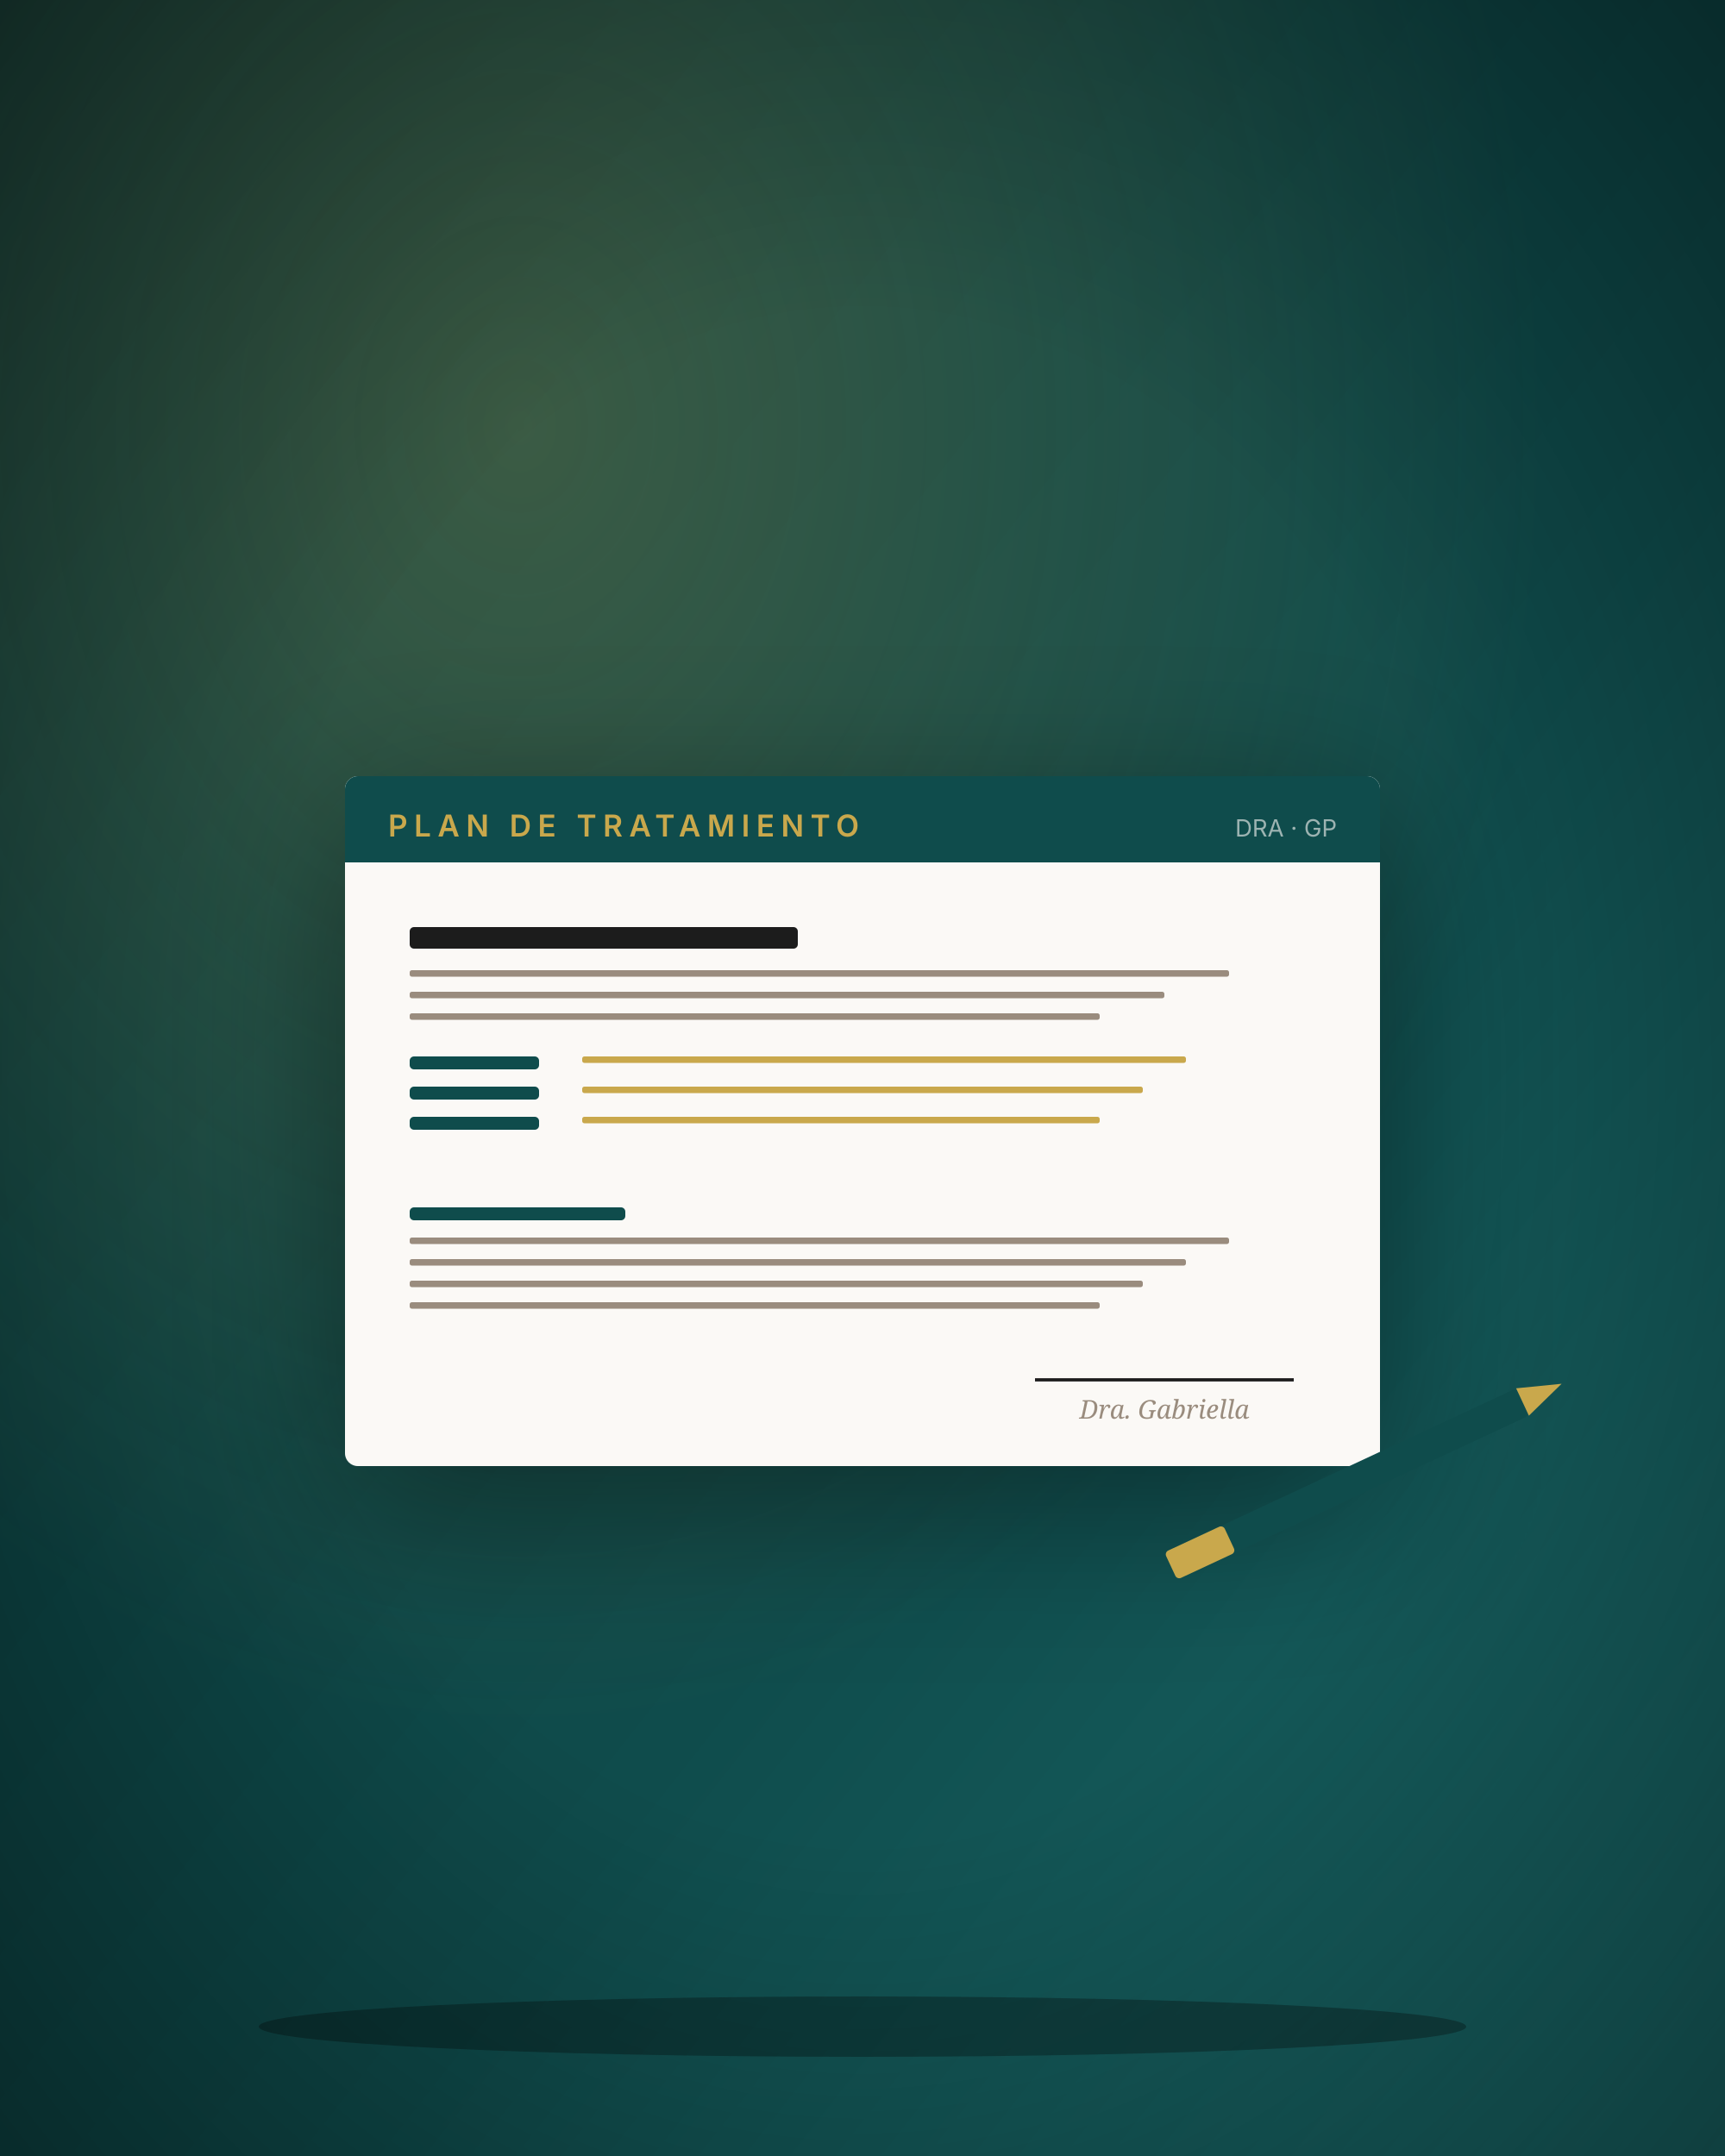
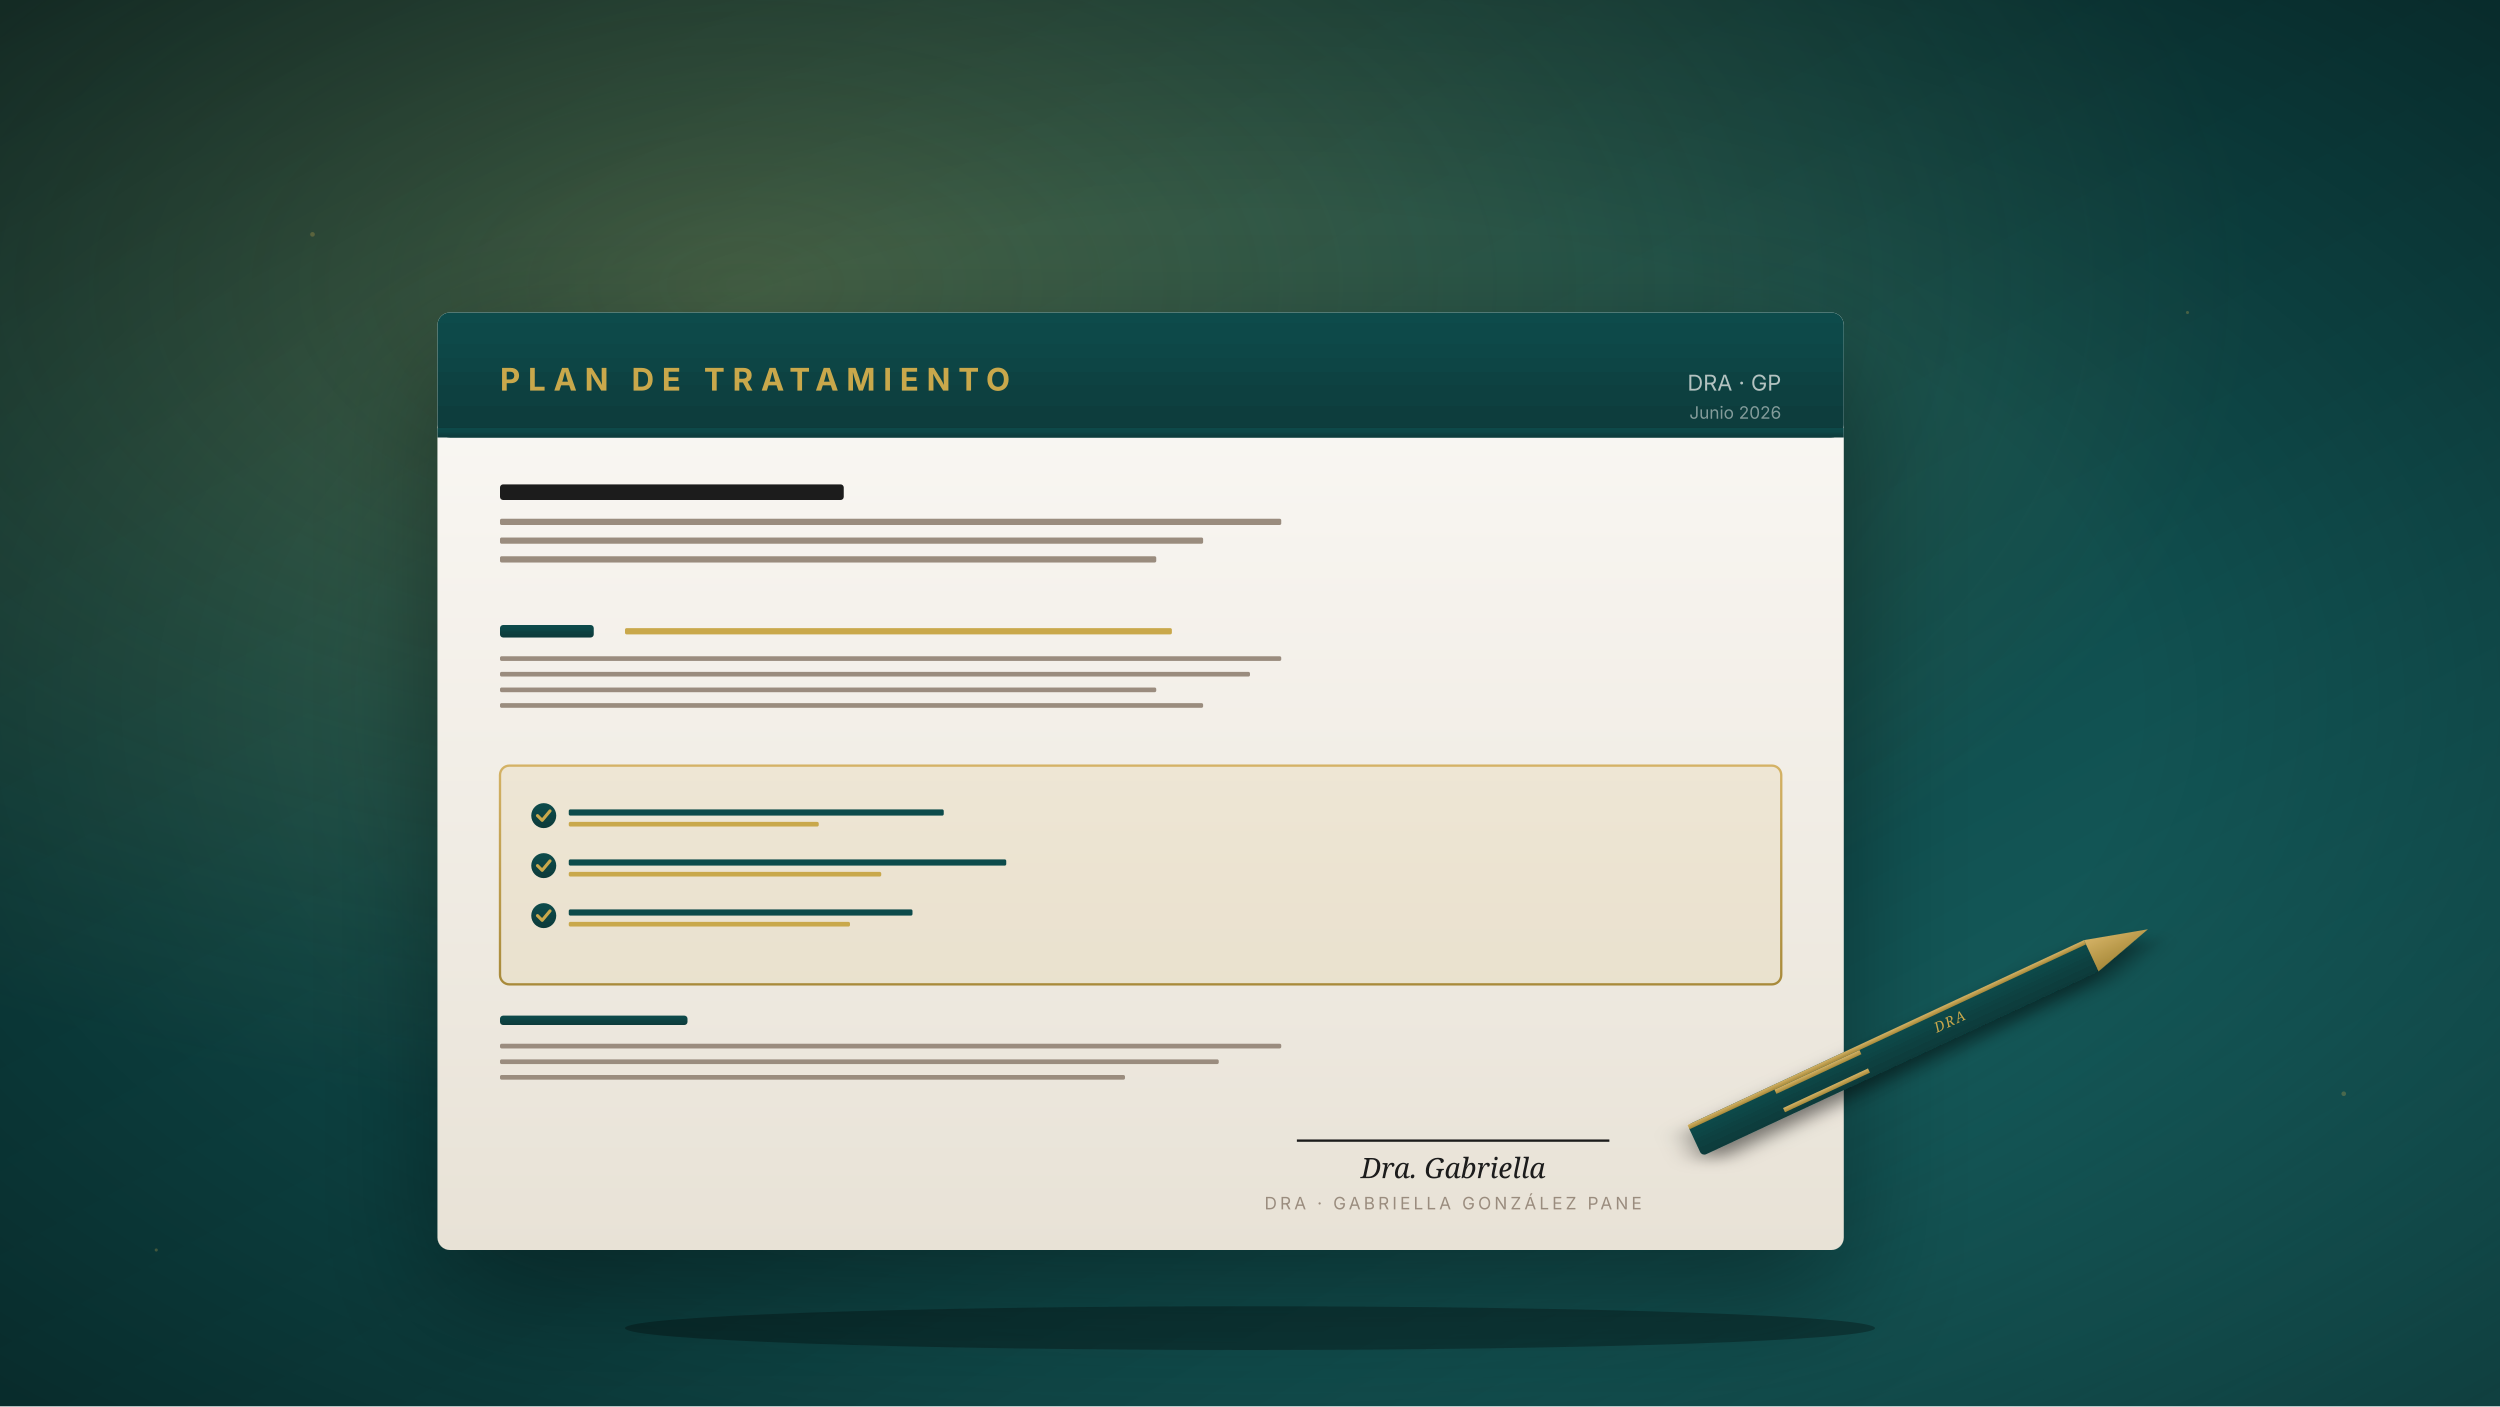
- <svg xmlns="http://www.w3.org/2000/svg" viewBox="0 0 800 1000" width="800" height="1000" role="img" aria-label="Calm dental consultation moment">
+ <svg xmlns="http://www.w3.org/2000/svg" viewBox="0 0 1600 900" width="1600" height="900" role="img" aria-label="Plan de tratamiento escrito">
  <defs>
-     <linearGradient id="bg2" x1="0" y1="0" x2="1" y2="1">
+     <linearGradient id="bg" x1="0" y1="0" x2="1" y2="1">
      <stop offset="0" stop-color="#0a3a3a" />
      <stop offset="0.6" stop-color="#0f4c4c" />
      <stop offset="1" stop-color="#1a6a6a" />
    </linearGradient>
    <radialGradient id="warm" cx="0.3" cy="0.2" r="0.6">
-       <stop offset="0" stop-color="#c9a84c" stop-opacity="0.25" />
+       <stop offset="0" stop-color="#c9a84c" stop-opacity="0.3" />
      <stop offset="1" stop-color="#c9a84c" stop-opacity="0" />
    </radialGradient>
    <radialGradient id="vignette" cx="0.5" cy="0.5" r="0.7">
      <stop offset="0.5" stop-color="#000" stop-opacity="0" />
      <stop offset="1" stop-color="#000" stop-opacity="0.4" />
    </radialGradient>
+     <linearGradient id="paper" x1="0" y1="0" x2="0" y2="1">
+       <stop offset="0" stop-color="#fbf9f6" />
+       <stop offset="1" stop-color="#e8e2d6" />
+     </linearGradient>
+     <linearGradient id="gold" x1="0" y1="0" x2="0" y2="1">
+       <stop offset="0" stop-color="#d4b265" />
+       <stop offset="1" stop-color="#a88a3a" />
+     </linearGradient>
+     <linearGradient id="accent" x1="0" y1="0" x2="0" y2="1">
+       <stop offset="0" stop-color="#0f4c4c" />
+       <stop offset="1" stop-color="#0a3a3a" />
+     </linearGradient>
+     <filter id="paper-shadow" x="-20%" y="-20%" width="140%" height="140%">
+       <feDropShadow dx="0" dy="30" stdDeviation="40" flood-opacity="0.4" />
+     </filter>
+     <filter id="pen-shadow" x="-20%" y="-20%" width="140%" height="140%">
+       <feDropShadow dx="0" dy="6" stdDeviation="8" flood-opacity="0.5" />
+     </filter>
  </defs>
-   <rect width="800" height="1000" fill="url(#bg2)" />
-   <rect width="800" height="1000" fill="url(#warm)" />
-   <rect width="800" height="1000" fill="url(#vignette)" />
-   <g transform="translate(160 360)">
-     <rect x="0" y="0" width="480" height="320" fill="#fbf9f6" rx="6" filter="drop-shadow(0 20px 40px rgba(0,0,0,0.4))" />
-     <rect x="0" y="0" width="480" height="40" fill="#0f4c4c" rx="6" />
-     <rect x="0" y="34" width="480" height="6" fill="#0f4c4c" />
-     <text x="20" y="28" font-family="Inter, sans-serif" font-size="14" fill="#c9a84c" letter-spacing="3" font-weight="600">PLAN DE TRATAMIENTO</text>
-     <text x="460" y="28" text-anchor="end" font-family="Inter, sans-serif" font-size="11" fill="#fbf9f6" opacity="0.6">DRA · GP</text>
-     <g transform="translate(30 70)">
-       <rect x="0" y="0" width="180" height="10" fill="#1c1c1c" rx="2" />
-       <rect x="0" y="20" width="380" height="3" fill="#9a8c7e" rx="1" />
-       <rect x="0" y="30" width="350" height="3" fill="#9a8c7e" rx="1" />
-       <rect x="0" y="40" width="320" height="3" fill="#9a8c7e" rx="1" />
+   <rect width="1600" height="900" fill="url(#bg)" />
+   <rect width="1600" height="900" fill="url(#warm)" />
+   <rect width="1600" height="900" fill="url(#vignette)" />
+   <g fill="#c9a84c" opacity="0.3">
+     <circle cx="200" cy="150" r="1.5" />
+     <circle cx="1400" cy="200" r="1" />
+     <circle cx="1500" cy="700" r="1.5" />
+     <circle cx="100" cy="800" r="1" />
+   </g>
+   <g transform="translate(280 200)" filter="url(#paper-shadow)">
+     <rect x="0" y="0" width="900" height="600" fill="url(#paper)" rx="8" />
+     <rect x="0" y="0" width="900" height="80" fill="url(#accent)" rx="8" />
+     <rect x="0" y="74" width="900" height="6" fill="url(#accent)" />
+     <text x="40" y="50" font-family="Inter, sans-serif" font-size="20" fill="#c9a84c" letter-spacing="5" font-weight="700">PLAN DE TRATAMIENTO</text>
+     <text x="860" y="50" text-anchor="end" font-family="Inter, sans-serif" font-size="14" fill="#fbf9f6" opacity="0.7">DRA · GP</text>
+     <text x="860" y="68" text-anchor="end" font-family="Inter, sans-serif" font-size="11" fill="#fbf9f6" opacity="0.5">Junio 2026</text>
+     <g transform="translate(40 110)">
+       <rect x="0" y="0" width="220" height="10" fill="#1c1c1c" rx="2" />
+       <rect x="0" y="22" width="500" height="4" fill="#9a8c7e" rx="1" />
+       <rect x="0" y="34" width="450" height="4" fill="#9a8c7e" rx="1" />
+       <rect x="0" y="46" width="420" height="4" fill="#9a8c7e" rx="1" />
    </g>
-     <g transform="translate(30 130)">
-       <rect x="0" y="0" width="60" height="6" fill="#0f4c4c" rx="2" />
-       <rect x="80" y="0" width="280" height="3" fill="#c9a84c" rx="1" />
-       <rect x="0" y="14" width="60" height="6" fill="#0f4c4c" rx="2" />
-       <rect x="80" y="14" width="260" height="3" fill="#c9a84c" rx="1" />
-       <rect x="0" y="28" width="60" height="6" fill="#0f4c4c" rx="2" />
-       <rect x="80" y="28" width="240" height="3" fill="#c9a84c" rx="1" />
+     <g transform="translate(40 200)">
+       <rect x="0" y="0" width="60" height="8" fill="url(#accent)" rx="2" />
+       <rect x="80" y="2" width="350" height="4" fill="#c9a84c" rx="1" />
+       <rect x="0" y="20" width="500" height="3" fill="#9a8c7e" rx="1" />
+       <rect x="0" y="30" width="480" height="3" fill="#9a8c7e" rx="1" />
+       <rect x="0" y="40" width="420" height="3" fill="#9a8c7e" rx="1" />
+       <rect x="0" y="50" width="450" height="3" fill="#9a8c7e" rx="1" />
    </g>
-     <g transform="translate(30 200)">
-       <rect x="0" y="0" width="100" height="6" fill="#0f4c4c" rx="2" />
-       <rect x="0" y="14" width="380" height="3" fill="#9a8c7e" rx="1" />
-       <rect x="0" y="24" width="360" height="3" fill="#9a8c7e" rx="1" />
-       <rect x="0" y="34" width="340" height="3" fill="#9a8c7e" rx="1" />
-       <rect x="0" y="44" width="320" height="3" fill="#9a8c7e" rx="1" />
+     <g transform="translate(40 290)">
+       <rect x="0" y="0" width="820" height="140" fill="#c9a84c" fill-opacity="0.12" rx="6" />
+       <rect x="0" y="0" width="820" height="140" fill="none" stroke="url(#gold)" stroke-width="1.5" rx="6" />
+       <g transform="translate(20 24)">
+         <circle cx="8" cy="8" r="8" fill="url(#accent)" />
+         <path d="M 4 8 L 7 11 L 12 5" stroke="#c9a84c" stroke-width="2" fill="none" stroke-linecap="round" stroke-linejoin="round" />
+         <rect x="24" y="4" width="240" height="4" fill="#0f4c4c" rx="1" />
+         <rect x="24" y="12" width="160" height="3" fill="#c9a84c" rx="1" />
+       </g>
+       <g transform="translate(20 56)">
+         <circle cx="8" cy="8" r="8" fill="url(#accent)" />
+         <path d="M 4 8 L 7 11 L 12 5" stroke="#c9a84c" stroke-width="2" fill="none" stroke-linecap="round" stroke-linejoin="round" />
+         <rect x="24" y="4" width="280" height="4" fill="#0f4c4c" rx="1" />
+         <rect x="24" y="12" width="200" height="3" fill="#c9a84c" rx="1" />
+       </g>
+       <g transform="translate(20 88)">
+         <circle cx="8" cy="8" r="8" fill="url(#accent)" />
+         <path d="M 4 8 L 7 11 L 12 5" stroke="#c9a84c" stroke-width="2" fill="none" stroke-linecap="round" stroke-linejoin="round" />
+         <rect x="24" y="4" width="220" height="4" fill="#0f4c4c" rx="1" />
+         <rect x="24" y="12" width="180" height="3" fill="#c9a84c" rx="1" />
+       </g>
    </g>
-     <line x1="320" y1="280" x2="440" y2="280" stroke="#1c1c1c" stroke-width="1.5" />
-     <text x="380" y="298" text-anchor="middle" font-family="Georgia, serif" font-size="12" fill="#9a8c7e" font-style="italic">Dra. Gabriella</text>
+     <g transform="translate(40 450)">
+       <rect x="0" y="0" width="120" height="6" fill="url(#accent)" rx="2" />
+       <rect x="0" y="18" width="500" height="3" fill="#9a8c7e" rx="1" />
+       <rect x="0" y="28" width="460" height="3" fill="#9a8c7e" rx="1" />
+       <rect x="0" y="38" width="400" height="3" fill="#9a8c7e" rx="1" />
+     </g>
+     <g transform="translate(550 530)">
+       <line x1="0" y1="0" x2="200" y2="0" stroke="#1c1c1c" stroke-width="1.5" />
+       <text x="100" y="24" text-anchor="middle" font-family="Georgia, serif" font-size="18" fill="#1c1c1c" font-style="italic">Dra. Gabriella</text>
+       <text x="100" y="44" text-anchor="middle" font-family="Inter, sans-serif" font-size="11" fill="#9a8c7e" letter-spacing="2">DRA · GABRIELLA GONZÁLEZ PANE</text>
+     </g>
  </g>
-   <g transform="translate(540 720) rotate(-25)">
-     <rect x="0" y="0" width="180" height="14" fill="#0f4c4c" rx="2" />
-     <rect x="0" y="0" width="30" height="14" fill="#c9a84c" rx="2" />
-     <polygon points="180,0 200,7 180,14" fill="#c9a84c" />
+   <g transform="translate(1080 720) rotate(-25)" filter="url(#pen-shadow)">
+     <rect x="0" y="0" width="280" height="22" fill="url(#accent)" rx="3" />
+     <rect x="0" y="0" width="280" height="3" fill="url(#gold)" />
+     <polygon points="280,0 320,11 280,22" fill="url(#gold)" />
+     <rect x="60" y="3" width="60" height="3" fill="url(#gold)" />
+     <rect x="60" y="16" width="60" height="3" fill="url(#gold)" />
+     <text x="180" y="14" text-anchor="middle" font-family="Georgia, serif" font-size="9" fill="#c9a84c" letter-spacing="1" font-style="italic">DRA</text>
  </g>
-   <ellipse cx="400" cy="940" rx="280" ry="14" fill="#000" opacity="0.3" />
+   <ellipse cx="800" cy="850" rx="400" ry="14" fill="#000" opacity="0.3" />
</svg>
